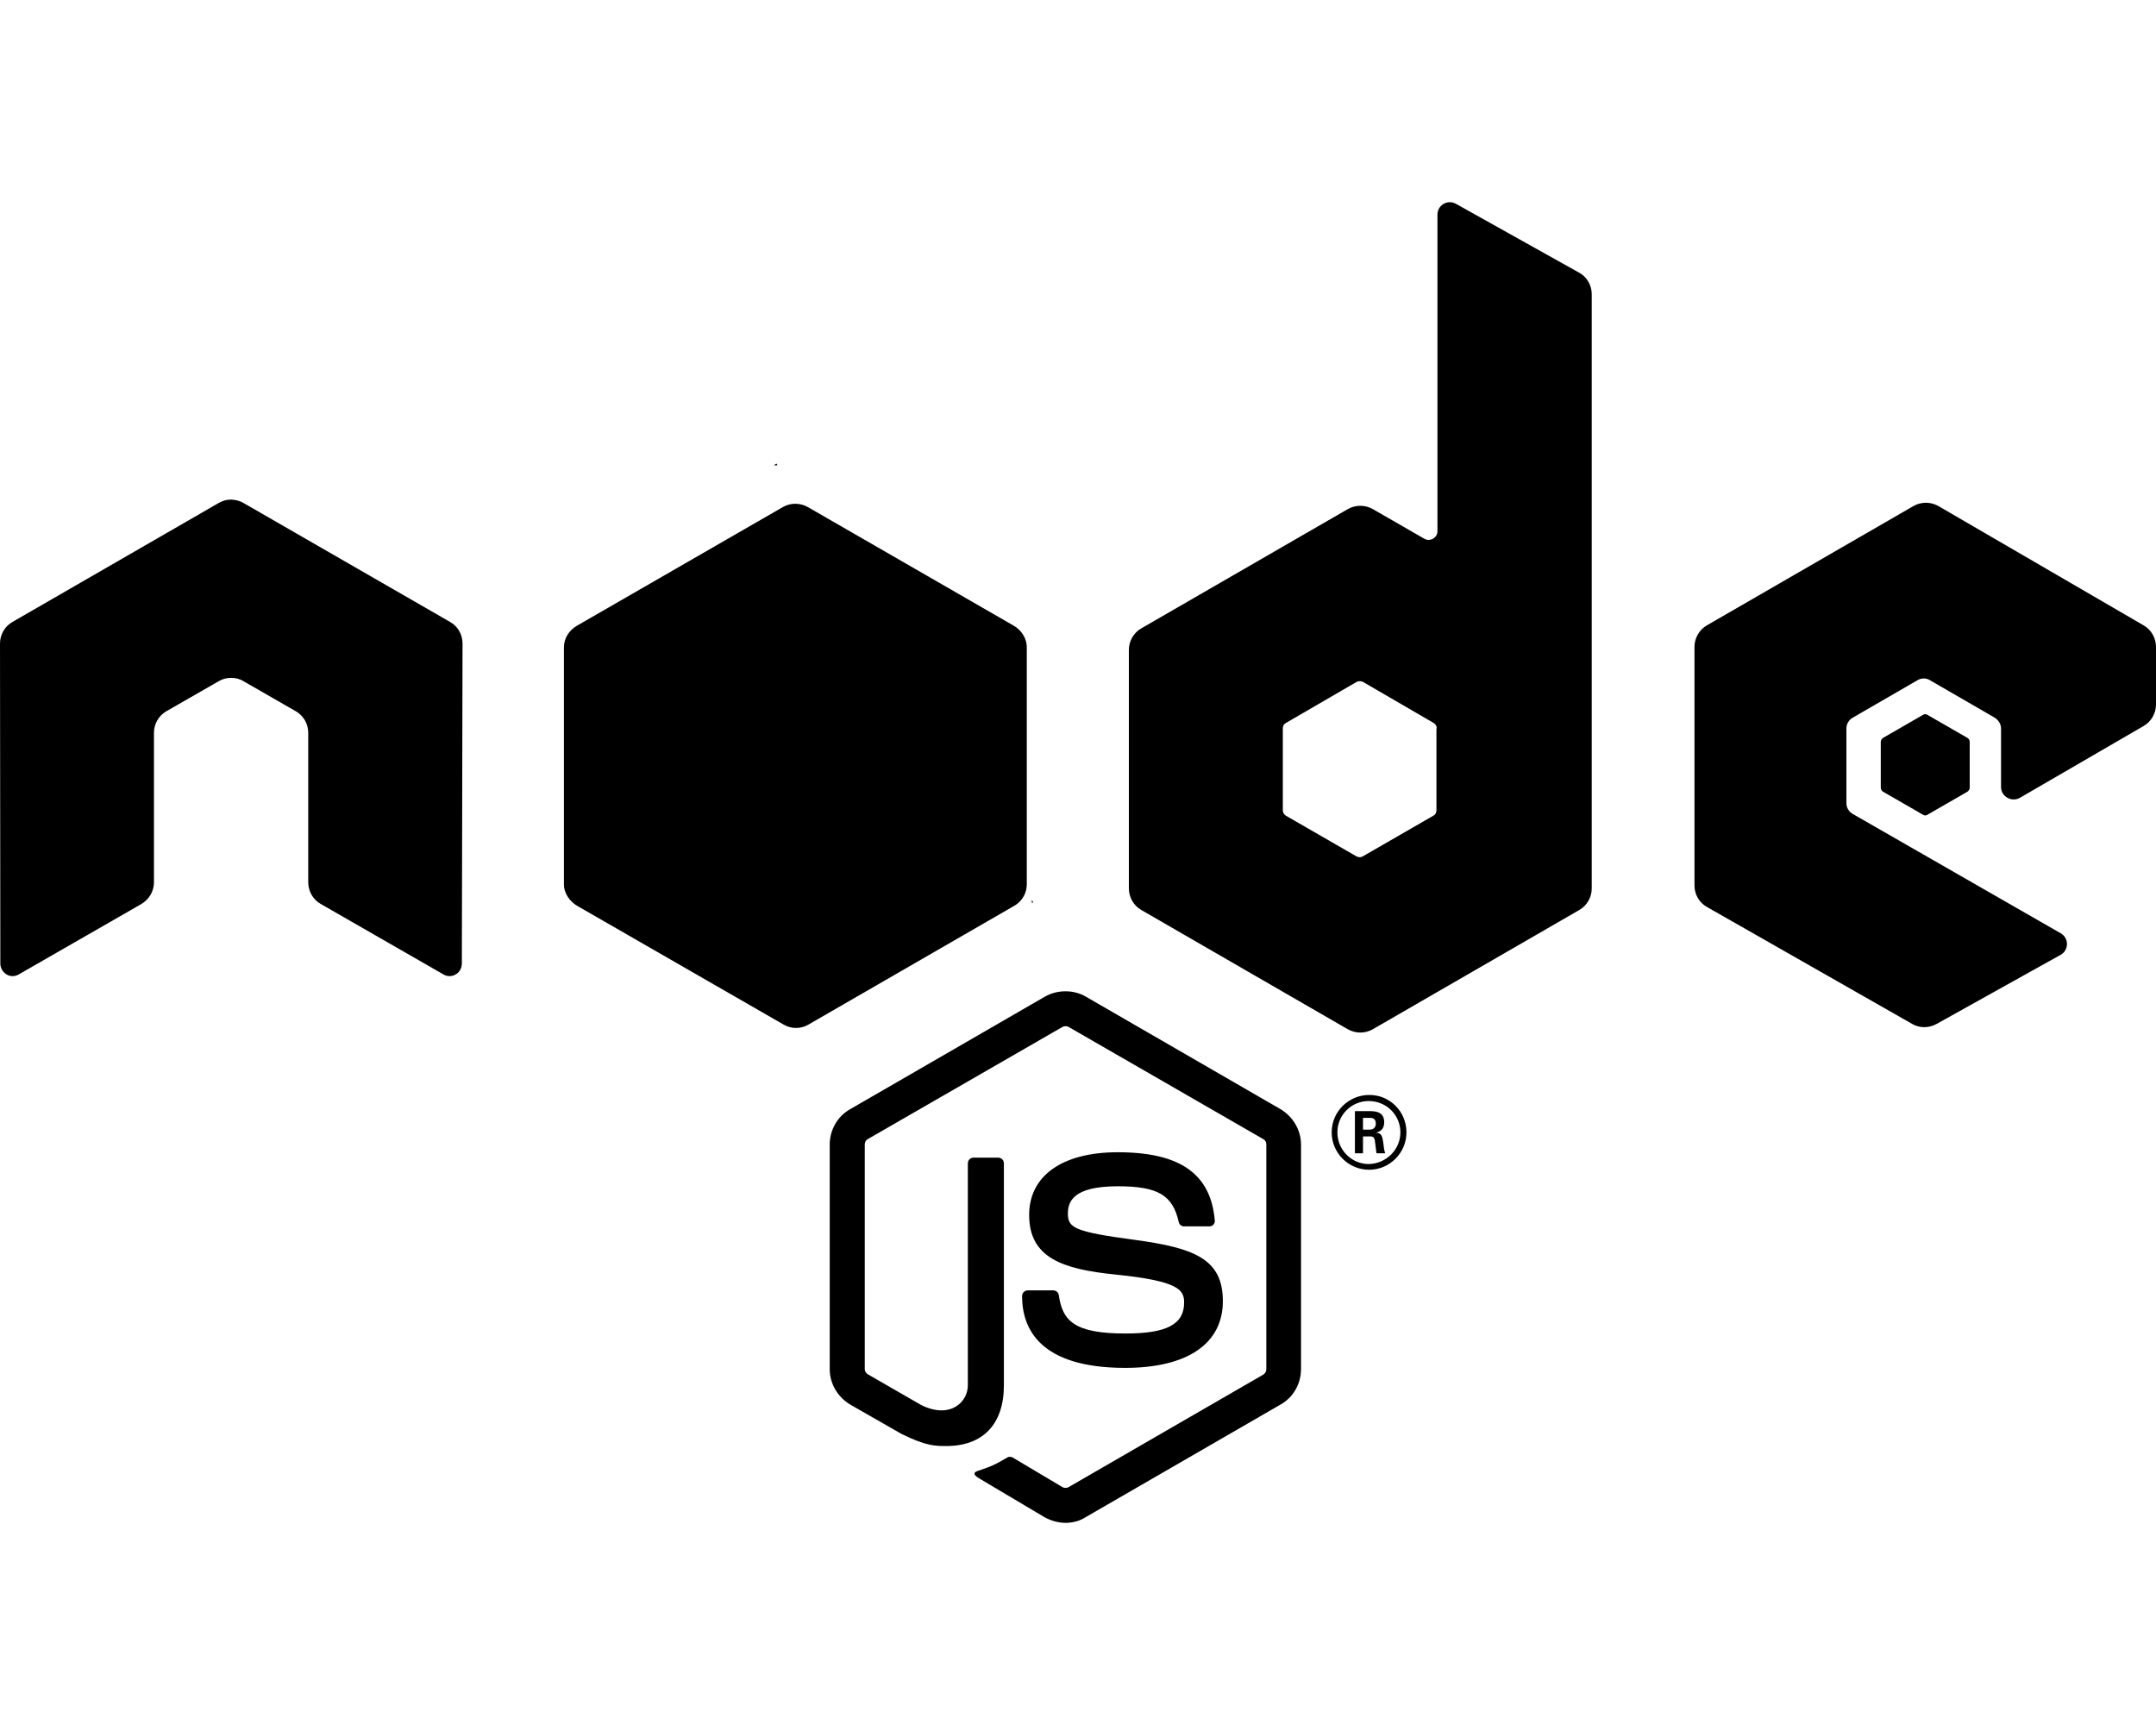
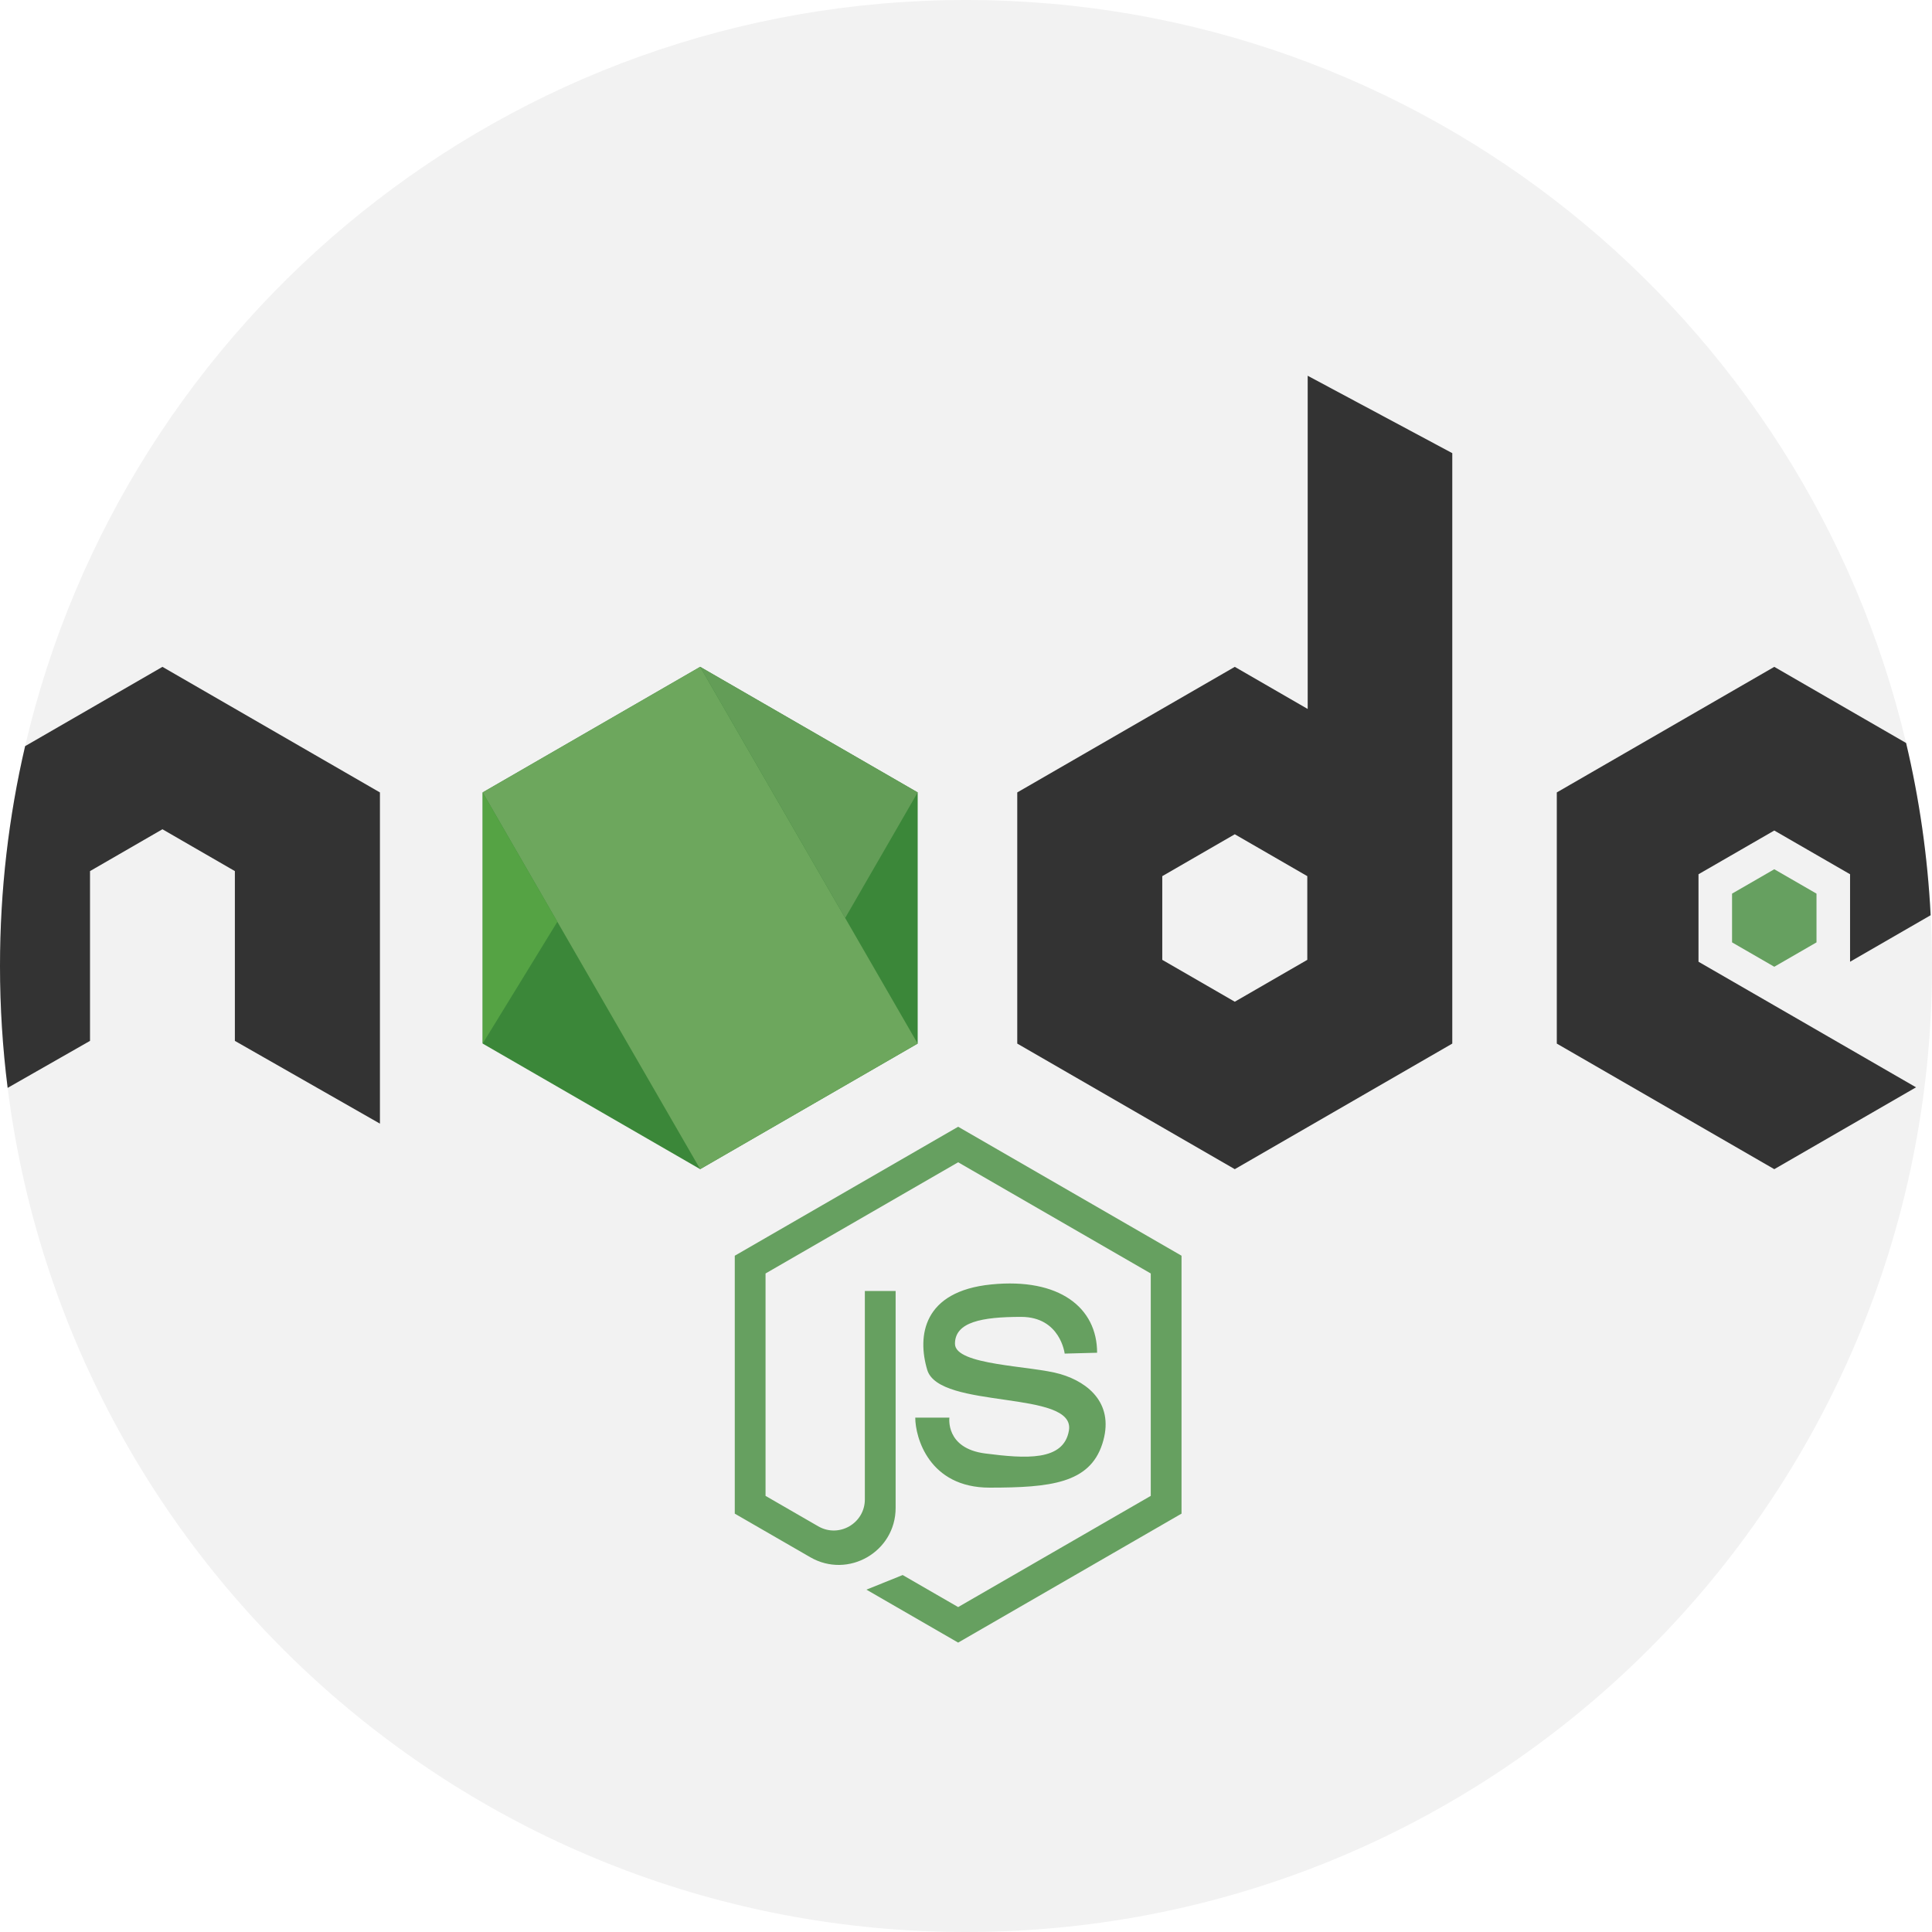
- <svg xmlns="http://www.w3.org/2000/svg" viewBox="0 0 640 512">
-   <path d="M316.3 452c-2.1 0-4.2-.6-6.1-1.6L291 439c-2.9-1.6-1.5-2.2-.5-2.5 3.8-1.3 4.6-1.6 8.7-4 .4-.2 1-.1 1.4.1l14.8 8.8c.5.3 1.3.3 1.8 0L375 408c.5-.3.9-.9.9-1.6v-66.7c0-.7-.3-1.3-.9-1.6l-57.8-33.3c-.5-.3-1.2-.3-1.8 0l-57.8 33.3c-.6.3-.9 1-.9 1.6v66.7c0 .6.4 1.2.9 1.5l15.8 9.1c8.6 4.3 13.9-.8 13.9-5.8v-65.9c0-.9.7-1.7 1.7-1.7h7.3c.9 0 1.7.7 1.7 1.7v65.9c0 11.5-6.2 18-17.1 18-3.3 0-6 0-13.3-3.6l-15.2-8.7c-3.7-2.2-6.1-6.2-6.1-10.5v-66.7c0-4.3 2.3-8.4 6.1-10.5l57.8-33.4c3.7-2.1 8.5-2.1 12.1 0l57.8 33.4c3.7 2.2 6.1 6.2 6.1 10.5v66.7c0 4.3-2.3 8.4-6.1 10.5l-57.8 33.4c-1.7 1.1-3.8 1.7-6 1.7zm46.7-65.8c0-12.5-8.4-15.8-26.2-18.2-18-2.4-19.8-3.6-19.8-7.8 0-3.5 1.5-8.1 14.8-8.1 11.9 0 16.3 2.6 18.1 10.6.2.8.8 1.3 1.6 1.3h7.5c.5 0 .9-.2 1.2-.5.3-.4.5-.8.4-1.3-1.2-13.8-10.3-20.2-28.8-20.2-16.5 0-26.3 7-26.3 18.6 0 12.7 9.8 16.1 25.6 17.7 18.9 1.9 20.4 4.6 20.4 8.3 0 6.5-5.2 9.2-17.4 9.2-15.3 0-18.7-3.8-19.8-11.4-.1-.8-.8-1.4-1.7-1.4h-7.5c-.9 0-1.7.7-1.7 1.7 0 9.7 5.3 21.3 30.6 21.3 18.5 0 29-7.2 29-19.8zm54.5-50.1c0 6.1-5 11.1-11.1 11.1s-11.1-5-11.1-11.1c0-6.3 5.2-11.1 11.1-11.1 6-.1 11.1 4.8 11.1 11.1zm-1.8 0c0-5.2-4.2-9.3-9.4-9.3-5.1 0-9.3 4.1-9.3 9.3 0 5.2 4.2 9.4 9.3 9.4 5.2-.1 9.4-4.3 9.4-9.4zm-4.5 6.2h-2.6c-.1-.6-.5-3.8-.5-3.9-.2-.7-.4-1.1-1.3-1.1h-2.2v5h-2.4v-12.5h4.3c1.5 0 4.4 0 4.4 3.3 0 2.3-1.5 2.8-2.4 3.1 1.7.1 1.8 1.2 2.1 2.8.1 1 .3 2.7.6 3.3zm-2.8-8.8c0-1.7-1.2-1.7-1.8-1.7h-2v3.5h1.9c1.6 0 1.9-1.1 1.9-1.8zM137.3 191c0-2.7-1.4-5.1-3.7-6.4l-61.3-35.3c-1-.6-2.2-.9-3.4-1h-.6c-1.2 0-2.3.4-3.4 1L3.7 184.6C1.4 185.9 0 188.4 0 191l.1 95c0 1.3.7 2.5 1.8 3.2 1.1.7 2.5.7 3.7 0L42 268.3c2.3-1.4 3.7-3.8 3.7-6.4v-44.4c0-2.6 1.4-5.1 3.7-6.4l15.5-8.9c1.2-.7 2.4-1 3.7-1 1.3 0 2.6.3 3.7 1l15.5 8.9c2.3 1.3 3.7 3.8 3.7 6.4v44.4c0 2.6 1.4 5.1 3.7 6.4l36.4 20.9c1.1.7 2.6.7 3.7 0 1.1-.6 1.8-1.9 1.8-3.2l.2-95zM472.5 87.3v176.4c0 2.6-1.4 5.1-3.7 6.4l-61.3 35.4c-2.3 1.3-5.1 1.3-7.4 0l-61.3-35.4c-2.3-1.3-3.7-3.8-3.7-6.4v-70.8c0-2.6 1.4-5.1 3.7-6.4l61.3-35.4c2.3-1.3 5.1-1.3 7.4 0l15.3 8.8c1.7 1 3.9-.3 3.9-2.2v-94c0-2.8 3-4.6 5.5-3.2l36.5 20.4c2.3 1.2 3.8 3.7 3.8 6.4zm-46 128.9c0-.7-.4-1.3-.9-1.6l-21-12.2c-.6-.3-1.3-.3-1.9 0l-21 12.2c-.6.3-.9.9-.9 1.6v24.3c0 .7.4 1.3.9 1.6l21 12.1c.6.3 1.3.3 1.8 0l21-12.1c.6-.3.9-.9.9-1.6v-24.3zm209.8-.7c2.3-1.3 3.7-3.8 3.7-6.4V192c0-2.6-1.4-5.1-3.7-6.4l-60.9-35.4c-2.3-1.3-5.1-1.3-7.4 0l-61.3 35.4c-2.3 1.3-3.7 3.8-3.7 6.4v70.8c0 2.7 1.4 5.1 3.7 6.4l60.9 34.7c2.2 1.3 5 1.3 7.3 0l36.8-20.5c2.5-1.4 2.5-5 0-6.4L550 241.6c-1.2-.7-1.9-1.9-1.9-3.2v-22.2c0-1.3.7-2.5 1.9-3.2l19.2-11.1c1.1-.7 2.6-.7 3.7 0l19.2 11.1c1.1.7 1.9 1.9 1.9 3.2v17.4c0 2.8 3.1 4.6 5.6 3.2l36.7-21.3zM559 219c-.4.3-.7.7-.7 1.2v13.6c0 .5.3 1 .7 1.2l11.8 6.8c.4.3 1 .3 1.4 0L584 235c.4-.3.7-.7.7-1.2v-13.6c0-.5-.3-1-.7-1.2l-11.8-6.8c-.4-.3-1-.3-1.4 0L559 219zm-254.2 43.5v-70.4c0-2.6-1.6-5.1-3.9-6.4l-61.1-35.2c-2.1-1.2-5-1.4-7.4 0l-61.1 35.2c-2.3 1.3-3.9 3.7-3.9 6.4v70.4c0 2.8 1.9 5.2 4 6.4l61.2 35.2c2.4 1.4 5.2 1.3 7.4 0l61-35.2c1.8-1 3.1-2.7 3.6-4.7.1-.5.2-1.1.2-1.7zm-74.3-124.9l-.8.5h1.1l-.3-.5zm76.2 130.2l-.4-.7v.9l.4-.2z" />
+ <svg xmlns="http://www.w3.org/2000/svg" version="1.1" width="512" height="512" x="0" y="0" viewBox="0 0 512 512" style="enable-background:new 0 0 512 512" xml:space="preserve" class="">
+   <g>
+     <path style="" d="M512,256c0,141.385-114.615,256-256,256C125.555,512,17.899,414.438,2.027,288.298  C0.69,277.723,0,266.94,0,256c0-20.041,2.299-39.549,6.656-58.264C33.029,84.428,134.656,0,256,0  c121.041,0,222.469,84.01,249.135,196.901c3.5,14.764,5.705,30.02,6.51,45.641C511.885,247.003,512,251.486,512,256z" fill="#f2f2f2" data-original="#f2f2f2" class="" />
+     <polygon style="" points="243.195,276.559 243.195,210 185.553,176.721 127.912,210 127.912,276.559 185.553,309.838   " fill="#3b8739" data-original="#3b8739" />
+     <path style="" d="M470.204,266.459l37.564,21.692l-37.564,21.692l-57.637-33.28v-66.56l57.637-33.28l34.931,20.177  c3.5,14.764,5.705,30.02,6.51,45.641l-21.358,12.33v-23.186l-20.083-11.588l-20.083,11.588v23.186L470.204,266.459z" fill="#333333" data-original="#333333" />
+     <polygon style="" points="481.392,249.74 481.392,236.82 470.203,230.36 459.013,236.82 459.013,249.74   470.203,256.201 " fill="#66a060" data-original="#66a060" />
+     <path style="" d="M100.686,210.004v87.771l-38.442-21.932v-44.993L43.05,219.763l-19.195,11.086v44.993L2.027,288.298  C0.69,277.723,0,266.94,0,256c0-20.041,2.299-39.549,6.656-58.264l36.394-21.013L100.686,210.004z" fill="#333333" data-original="#333333" />
+     <rect x="127.906" y="210.001" transform="matrix(0.5 0.866 -0.866 0.5 303.4564 -39.0495)" style="" width="115.281" height="66.557" fill="#6da75d" data-original="#6da75d" />
+     <polygon style="" points="127.912,276.559 147.704,244.283 127.912,210 " fill="#55a344" data-original="#55a344" />
+     <polygon style="" points="223.979,243.277 243.195,210 185.553,176.721 " fill="#639d57" data-original="#639d57" />
+     <path style="" d="M346.551,99.579v88.304l-19.32-11.16l-57.647,33.28v66.56l57.647,33.28l57.637-33.28V120.09  L346.551,99.579z M346.446,254.37l-19.216,11.097l-19.216-11.097v-22.183l19.216-11.097l19.216,11.097V254.37z" fill="#333333" data-original="#333333" />
+     <g>
+       <path style="" d="M282.149,358.717c0,0-1.132-9.729-11.539-9.729c-10.408,0-17.534,1.357-17.534,7.127   s20.25,5.77,27.943,8.032c7.693,2.262,14.48,8.145,11.086,18.553c-3.394,10.408-13.802,11.539-29.866,11.539   s-19.685-13.35-19.685-18.553h9.05c0,0-1.132,8.145,9.502,9.502c10.634,1.357,20.802,2.121,22.173-6.108   c1.81-10.861-34.391-5.43-37.559-16.064c-2.676-8.985-1.132-20.815,16.969-22.626c18.101-1.811,28.056,6.181,28.056,18.101   L282.149,358.717z" fill="#66a060" data-original="#66a060" />
+       <path style="" d="M194.723,401.131l20.008,11.551c10.053,5.804,22.619-1.451,22.619-13.059v-20.242v-37.253h-8.155   v55.227c0,6.339-6.862,10.302-12.353,7.131l-13.965-8.062v-58.94l51.043-29.467l51.043,29.467v58.94l-51.043,29.467l-14.704-8.489   l-9.602,3.872l24.305,14.033l59.198-34.179v-68.351L253.92,298.6l-59.198,34.179v68.352H194.723z" fill="#66a060" data-original="#66a060" />
+     </g>
+   </g>
</svg>
